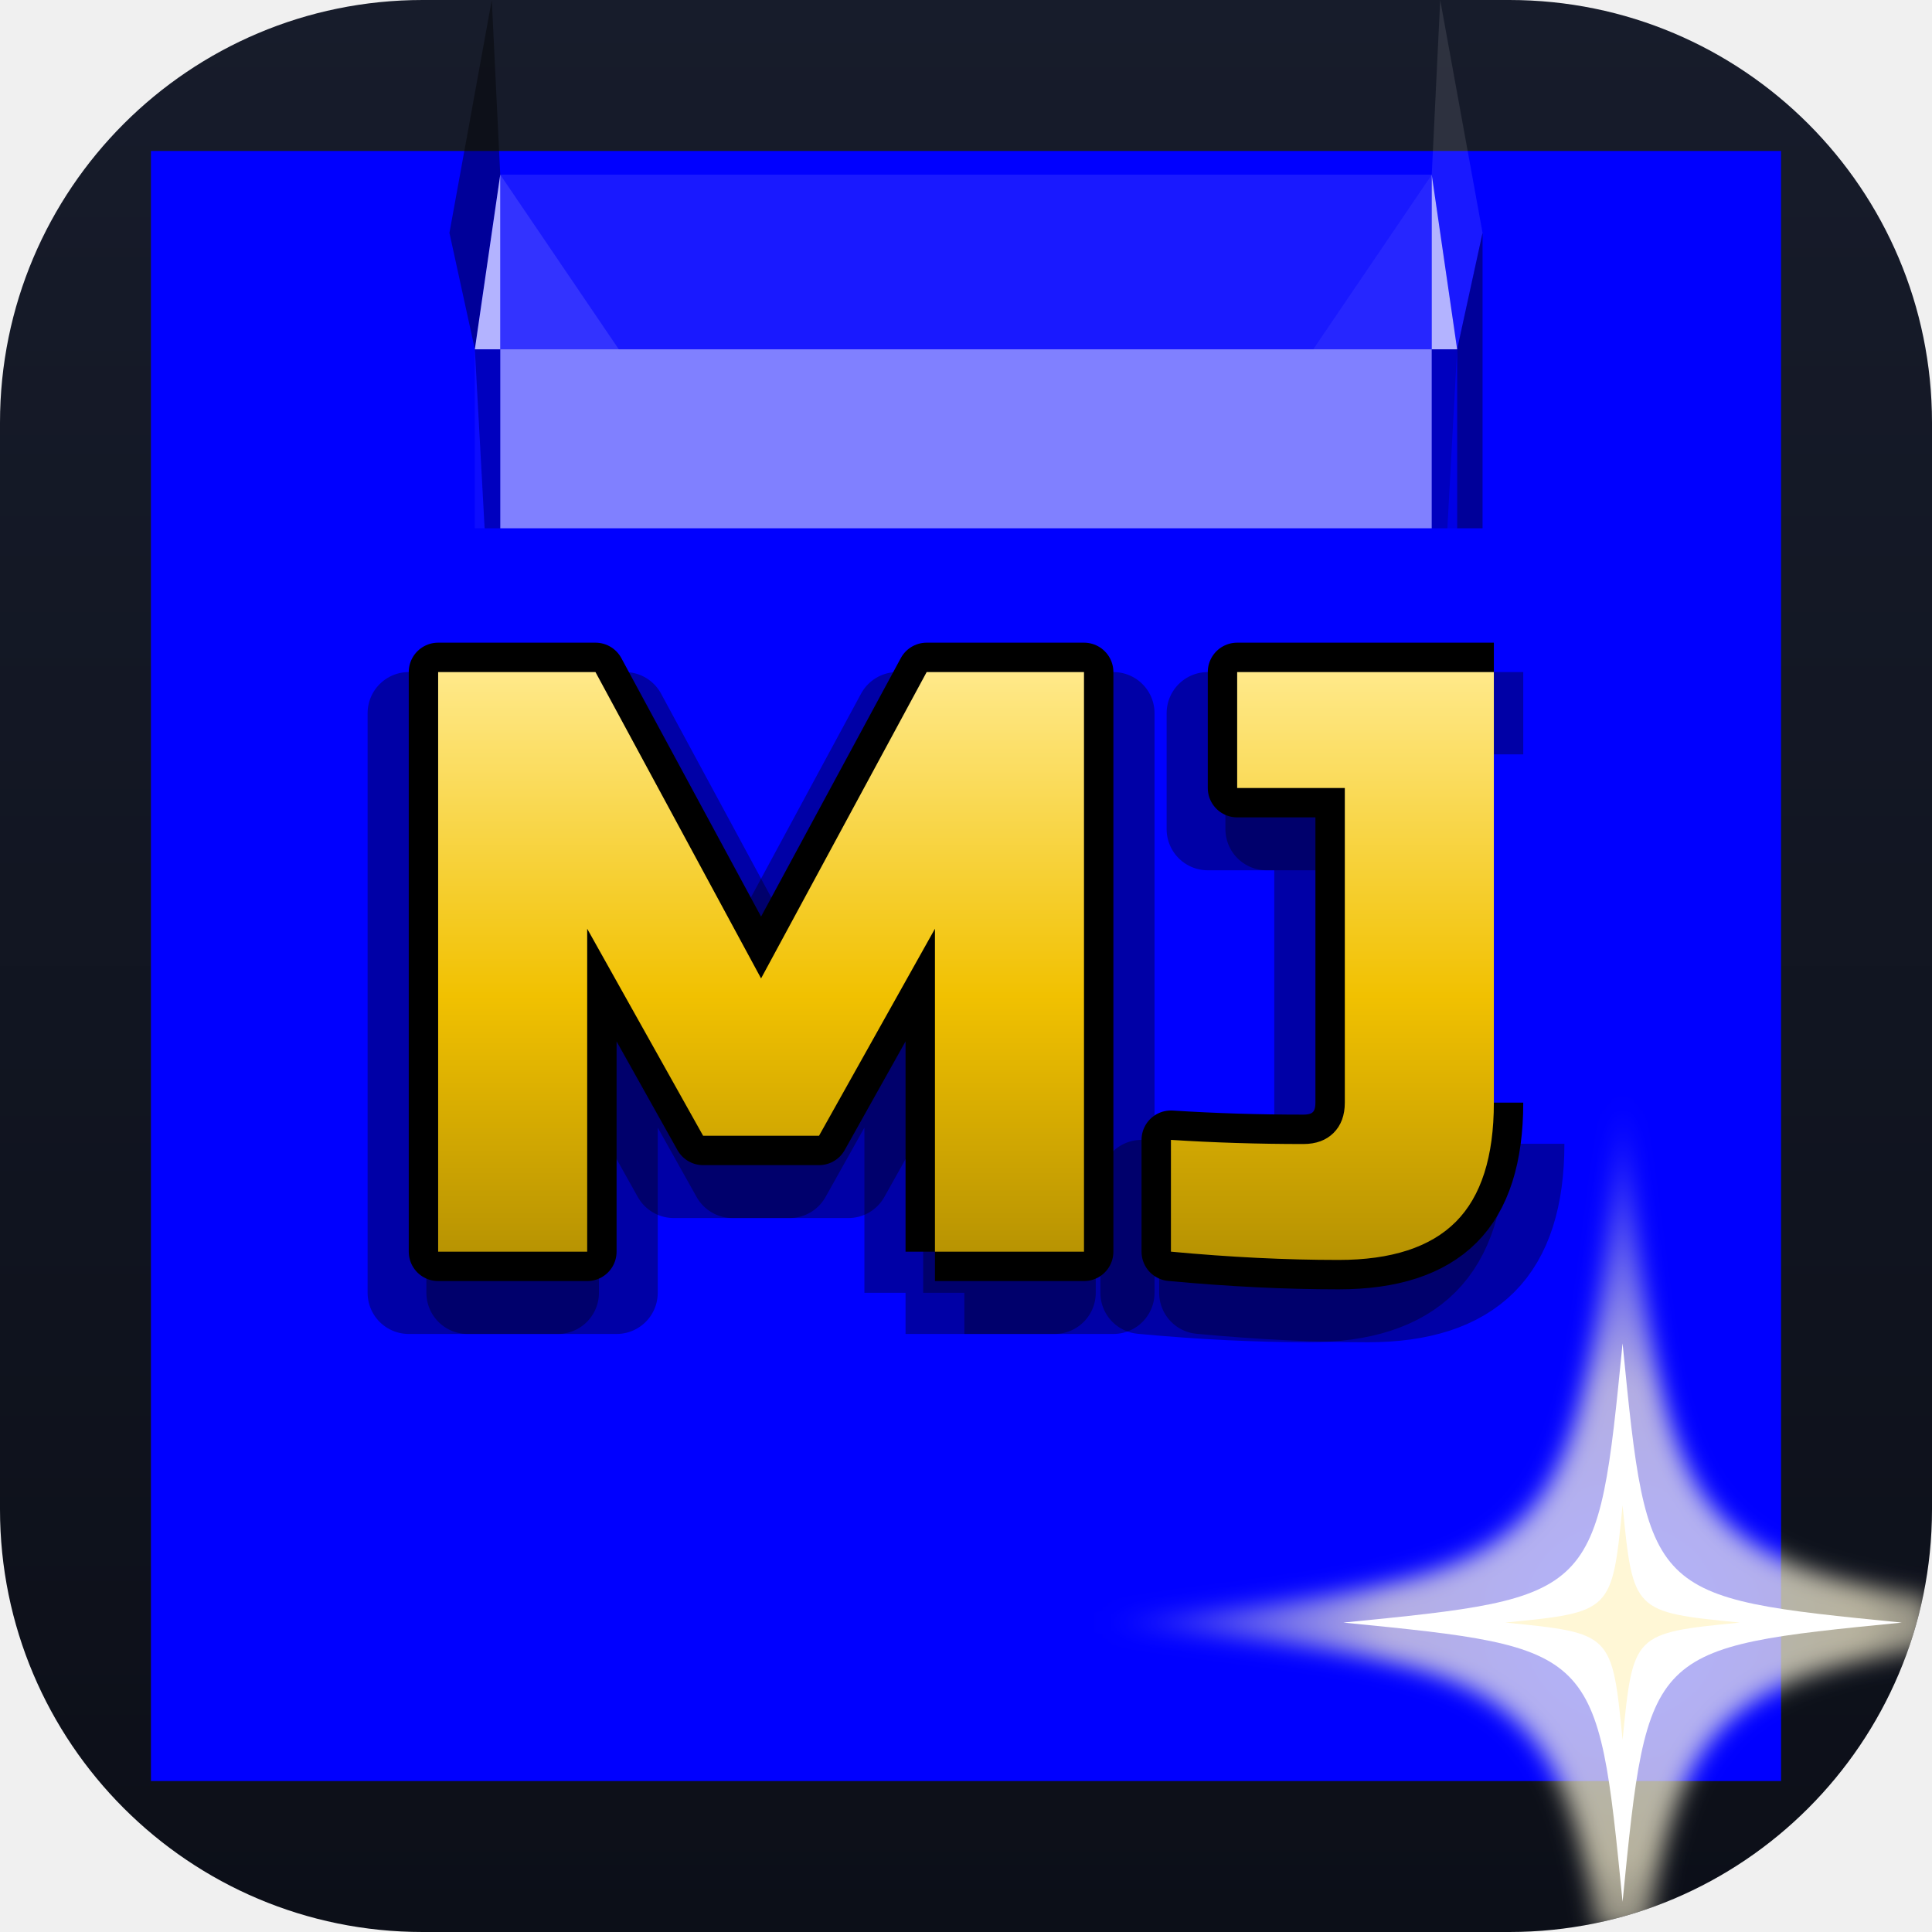
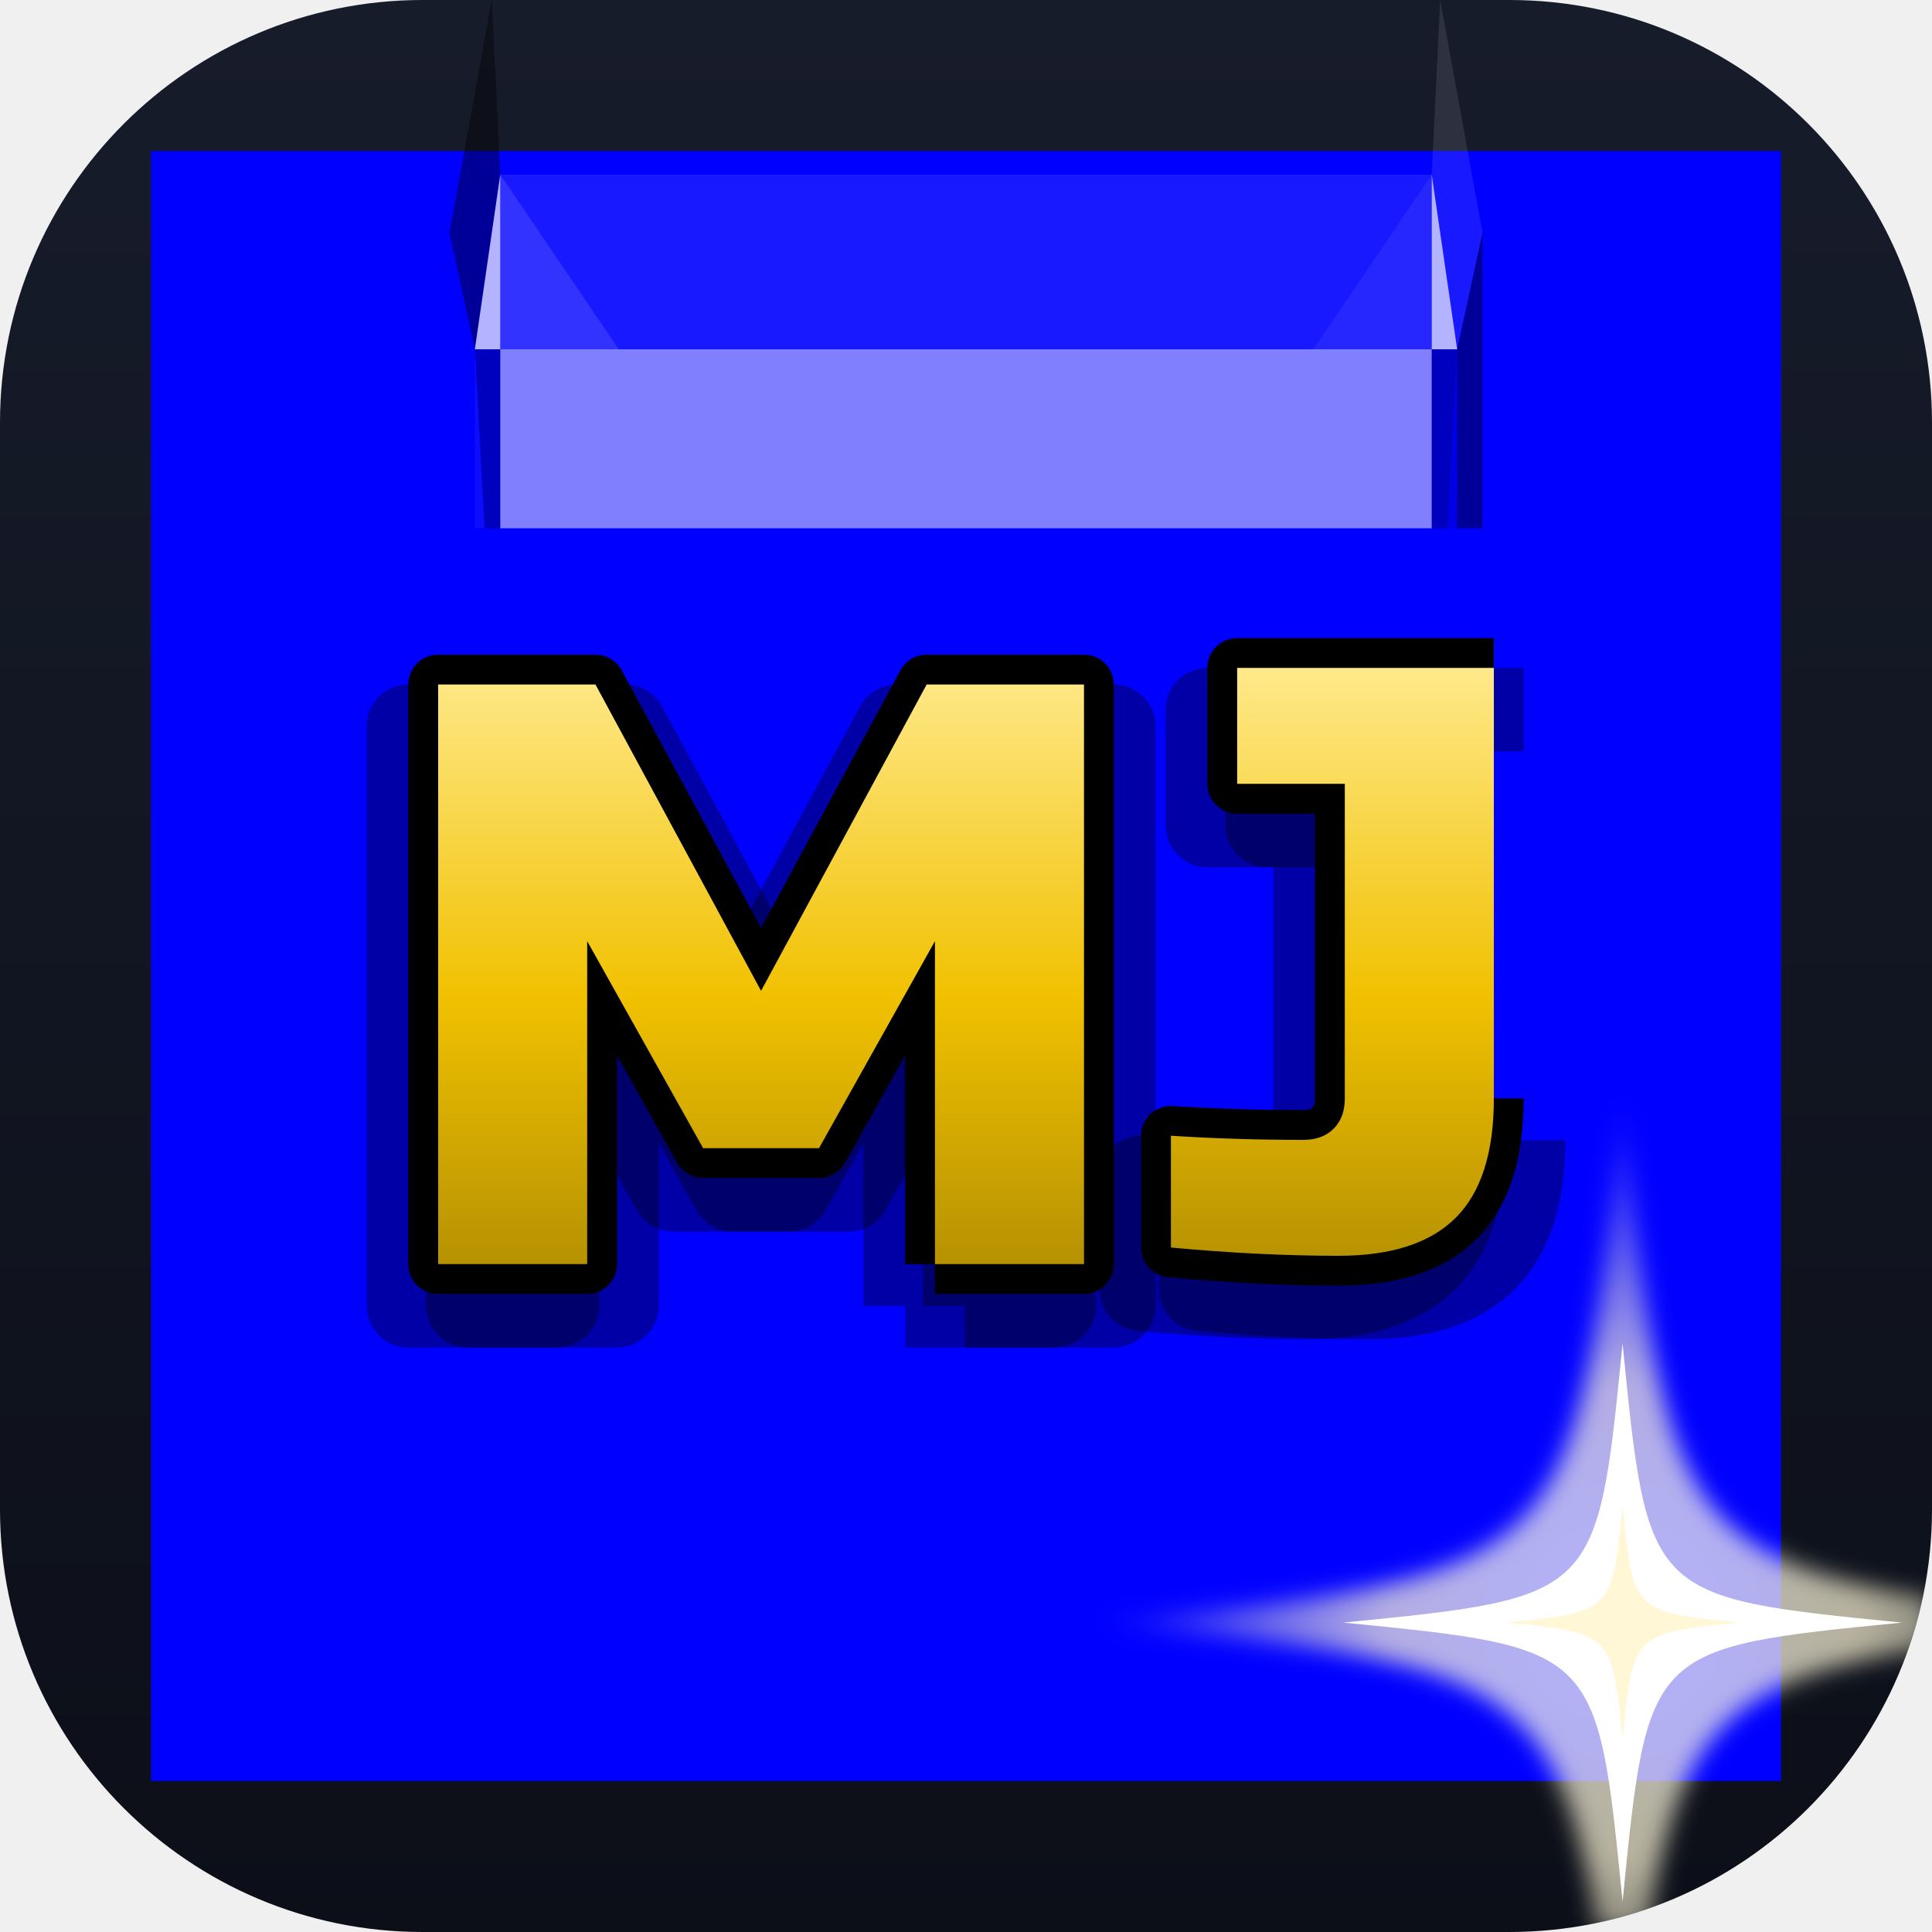
- <svg xmlns="http://www.w3.org/2000/svg" width="512" height="512" viewBox="0 0 512 512" role="img" aria-label="Blue jewel with gold MJ monogram">
+ <svg xmlns="http://www.w3.org/2000/svg" width="512" height="512" viewBox="0 0 512 512" role="img" aria-label="Blue jewel with gold MJ monogram, J dropped">
  <defs>
-     <linearGradient id="a-bg" x1="0" y1="0" x2="0" y2="1">
+     <linearGradient id="b-bg" x1="0" y1="0" x2="0" y2="1">
      <stop offset="0%" stop-color="#171c2b" />
      <stop offset="100%" stop-color="#0c0f18" />
    </linearGradient>
-     <linearGradient id="a-gold" x1="0" y1="0" x2="0" y2="1">
+     <linearGradient id="b-gold" x1="0" y1="0" x2="0" y2="1">
      <stop offset="0%" stop-color="#ffe98a" />
      <stop offset="55%" stop-color="#f1c101" />
      <stop offset="100%" stop-color="#b69202" />
    </linearGradient>
-     <radialGradient id="a-sparkle" cx="0.5" cy="0.5" r="0.5">
+     <radialGradient id="b-sparkle" cx="0.5" cy="0.5" r="0.5">
      <stop offset="0%" stop-color="#ffffff" />
      <stop offset="45%" stop-color="#fff7d6" />
      <stop offset="100%" stop-color="#fff7d6" stop-opacity="0" />
    </radialGradient>
-     <filter id="a-sparkblur" x="-80%" y="-80%" width="260%" height="260%">
+     <filter id="b-sparkblur" x="-80%" y="-80%" width="260%" height="260%">
      <feGaussianBlur stdDeviation="3" />
    </filter>
-     <clipPath id="a-frame">
+     <clipPath id="b-frame">
      <rect width="512" height="512" rx="112" />
    </clipPath>
-     <linearGradient id="a-w1">
+     <linearGradient id="b-w1">
      <stop style="stop-color:#ffffff;stop-opacity:1;" offset="0" id="stop5936" />
    </linearGradient>
-     <linearGradient id="a-w2">
+     <linearGradient id="b-w2">
      <stop style="stop-color:#ffffff;stop-opacity:1;" offset="0" id="stop5896" />
      <stop style="stop-color:#ffffff;stop-opacity:0.965;" offset="1" id="stop5898" />
    </linearGradient>
-     <linearGradient id="a-w3">
+     <linearGradient id="b-w3">
      <stop style="stop-color:#ffffff;stop-opacity:1;" offset="0" id="stop5203" />
    </linearGradient>
-     <radialGradient href="#a-w2" id="a-spark" cx="340" cy="1042.362" fx="340" fy="1042.362" r="13.846" gradientUnits="userSpaceOnUse" />
-     <filter id="a-blur" color-interpolation-filters="sRGB">
-       <feGaussianBlur stdDeviation="0.436" id="a-blurfe" />
+     <radialGradient href="#b-w2" id="b-spark" cx="340" cy="1042.362" fx="340" fy="1042.362" r="13.846" gradientUnits="userSpaceOnUse" />
+     <filter id="b-blur" color-interpolation-filters="sRGB">
+       <feGaussianBlur stdDeviation="0.436" id="b-blurfe" />
    </filter>
-     <radialGradient href="#a-w1" id="a-gloss" cx="212.5" cy="982.362" fx="212.5" fy="982.362" r="182.5" gradientTransform="matrix(1.506849,0,0,0.2191781,-15.20548,767.0499)" gradientUnits="userSpaceOnUse" />
+     <radialGradient href="#b-w1" id="b-gloss" cx="212.5" cy="982.362" fx="212.5" fy="982.362" r="182.5" gradientTransform="matrix(1.506849,0,0,0.2191781,-15.20548,767.0499)" gradientUnits="userSpaceOnUse" />
  </defs>
-   <rect width="512" height="512" rx="112" fill="url(#a-bg)" />
-   <g clip-path="url(#a-frame)">
+   <rect width="512" height="512" rx="112" fill="url(#b-bg)" />
+   <g clip-path="url(#b-frame)">
    <g>
      <g>
        <rect x="40" y="40" width="432" height="432" fill="#0000ff" />
-         <clipPath id="a-capL">
+         <clipPath id="b-capL">
          <rect x="0" y="0" width="30" height="140" />
        </clipPath>
-         <g clip-path="url(#a-capL)">
+         <g clip-path="url(#b-capL)">
          <g transform="translate(40 0) scale(3.08571 3.08571) translate(0 -912.3622)">
-             <path id="path5470" d="m 30,942.362 550,0 0,80 -550,0 z" style="opacity:0.5;fill:url(#a-gloss);fill-opacity:1;stroke:none" />
+             <path id="path5470" d="m 30,942.362 550,0 0,80 -550,0 z" style="opacity:0.5;fill:url(#b-gloss);fill-opacity:1;stroke:none" />
            <path id="path5470-1" d="m 0,932.362 25,-20 5,15 -15,15 z" style="opacity:0.4;fill:#000000;fill-opacity:1;stroke:none" />
            <path id="path5470-1-6" d="m 0,1032.362 15,-10 15,15 -5,15 z" style="opacity:0.1;fill:#ffffff;fill-opacity:1;stroke:none" />
            <path id="path5470-1-6-8" d="m 580,927.362 5,-15 25,20 -15,10 z" style="opacity:0.1;fill:#ffffff;fill-opacity:1;stroke:none" />
            <path id="path5470-1-8" d="m 580,1037.362 15,-15 15,10 -25,20 z" style="opacity:0.2;fill:#000000;fill-opacity:1;stroke:none" />
            <path id="path5470-1-8-2" d="m 30,1037.362 550,0 5,15 -560,0 z" style="opacity:0.35;fill:#000000;fill-opacity:1;stroke:none" />
            <path id="path5470-1-8-2-7" d="m 610,932.362 0,100 -15,-10 0,-80 z" style="opacity:0.4;fill:#000000;fill-opacity:1;stroke:none" />
            <path id="path5470-1-6-7" d="m 15,1022.362 15,0 0,15 z" style="opacity:0;fill:#ffffff;fill-opacity:1;stroke:none" />
            <path id="path5470-1-1" d="m 15,1022.362 15,0 0,15 z" style="opacity:0.7;fill:#ffffff;fill-opacity:1;stroke:none" />
            <path id="path5470-1-1-2" d="m 30,1037.362 0,-15 70,0 z" style="opacity:0.25;fill:#000000;fill-opacity:1;stroke:none" />
            <path id="path5470-1-1-2-6" d="m 30,1022.362 -15,0 15,-40 z" style="opacity:0.15;fill:#000000;fill-opacity:1;stroke:none" />
            <path id="path5470-1-1-2-6-0" d="m 15,942.362 15,40 0,-40 z" style="opacity:0.25;fill:#000000;fill-opacity:1;stroke:none" />
            <path id="path5470-1-1-2-6-4" d="m 30,982.362 -15,40 0,-80 z" style="opacity:0.05;fill:#ffffff;fill-opacity:1;stroke:none" />
            <path id="path5470-1-1-2-6-9" d="m 580,1022.362 15,0 -15,-40 z" style="opacity:0.1;fill:#ffffff;fill-opacity:1;stroke:none" />
            <path id="path5470-1-1-2-6-0-4" d="m 595,942.362 -15,40 0,-40 z" style="opacity:0.25;fill:#000000;fill-opacity:1;stroke:none" />
            <path id="path5470-1-1-2-6-4-6" d="m 580,982.362 15,40 0,-80 z" style="opacity:0.1;fill:#000000;fill-opacity:1;stroke:none" />
            <path id="path5470-1-1-0" d="m 15,942.362 15,0 0,-15 z" style="opacity:0.7;fill:#ffffff;fill-opacity:1;stroke:none" />
            <path id="path5470-1-1-2-3" d="m 30,927.362 0,15 70,0 z" style="opacity:0.2;fill:#ffffff;fill-opacity:1;stroke:none" />
            <path id="path5470-1-1-6" d="m 595,1022.362 -15,0 0,15 z" style="opacity:0.7;fill:#ffffff;fill-opacity:1;stroke:none" />
            <path id="path5470-1-1-2-2" d="m 580,1037.362 0,-15 -70,0 z" style="opacity:0.25;fill:#ffffff;fill-opacity:1;stroke:none" />
            <path id="path5470-1-1-6-4" d="m 595,942.362 -15,0 0,-15 z" style="opacity:0.7;fill:#ffffff;fill-opacity:1;stroke:none" />
            <path id="path5470-1-1-2-2-5" d="m 580,927.362 0,15 -70,0 z" style="opacity:0.15;fill:#ffffff;fill-opacity:1;stroke:none" />
            <path id="path5470-1-6-88" d="m 30,1037.362 70,-15 410,0 70,15 z" style="opacity:0.1;fill:#ffffff;fill-opacity:1;stroke:none" />
            <path id="path5470-1-6-88-1" d="m 30,927.362 70,15 410,0 70,-15 z" style="opacity:0.1;fill:#ffffff;fill-opacity:1;stroke:none" />
-             <path style="fill:url(#a-spark);fill-opacity:1;fill-rule:nonzero;stroke:none;filter:url(#a-blur)" id="path5836" d="m 340.118,1029.906 0.662,10.953 8.111,-7.221 -7.277,8.213 10.841,0.629 -10.953,0.662 7.221,8.111 -8.213,-7.277 -0.629,10.841 -0.662,-10.953 -8.111,7.221 7.277,-8.213 -10.841,-0.629 10.953,-0.662 -7.221,-8.111 8.213,7.277 z" transform="matrix(1.324015,0,0,1.324015,144.5979,-357.4278)" />
+             <path style="fill:url(#b-spark);fill-opacity:1;fill-rule:nonzero;stroke:none;filter:url(#b-blur)" id="path5836" d="m 340.118,1029.906 0.662,10.953 8.111,-7.221 -7.277,8.213 10.841,0.629 -10.953,0.662 7.221,8.111 -8.213,-7.277 -0.629,10.841 -0.662,-10.953 -8.111,7.221 7.277,-8.213 -10.841,-0.629 10.953,-0.662 -7.221,-8.111 8.213,7.277 z" transform="matrix(1.324015,0,0,1.324015,144.5979,-357.4278)" />
          </g>
        </g>
-         <clipPath id="a-mid">
+         <clipPath id="b-mid">
          <rect x="30" y="0" width="550" height="140" />
        </clipPath>
-         <g clip-path="url(#a-mid)">
+         <g clip-path="url(#b-mid)">
          <g transform="translate(132.5714 0) scale(0.44883 3.08571) translate(-30 -912.3622)">
-             <path id="path5470" d="m 30,942.362 550,0 0,80 -550,0 z" style="opacity:0.5;fill:url(#a-gloss);fill-opacity:1;stroke:none" />
+             <path id="path5470" d="m 30,942.362 550,0 0,80 -550,0 z" style="opacity:0.5;fill:url(#b-gloss);fill-opacity:1;stroke:none" />
            <path id="path5470-1" d="m 0,932.362 25,-20 5,15 -15,15 z" style="opacity:0.4;fill:#000000;fill-opacity:1;stroke:none" />
            <path id="path5470-1-6" d="m 0,1032.362 15,-10 15,15 -5,15 z" style="opacity:0.1;fill:#ffffff;fill-opacity:1;stroke:none" />
            <path id="path5470-1-6-8" d="m 580,927.362 5,-15 25,20 -15,10 z" style="opacity:0.1;fill:#ffffff;fill-opacity:1;stroke:none" />
            <path id="path5470-1-8" d="m 580,1037.362 15,-15 15,10 -25,20 z" style="opacity:0.2;fill:#000000;fill-opacity:1;stroke:none" />
            <path id="path5470-1-8-2" d="m 30,1037.362 550,0 5,15 -560,0 z" style="opacity:0.35;fill:#000000;fill-opacity:1;stroke:none" />
            <path id="path5470-1-8-2-7" d="m 610,932.362 0,100 -15,-10 0,-80 z" style="opacity:0.4;fill:#000000;fill-opacity:1;stroke:none" />
            <path id="path5470-1-6-7" d="m 15,1022.362 15,0 0,15 z" style="opacity:0;fill:#ffffff;fill-opacity:1;stroke:none" />
            <path id="path5470-1-1" d="m 15,1022.362 15,0 0,15 z" style="opacity:0.7;fill:#ffffff;fill-opacity:1;stroke:none" />
            <path id="path5470-1-1-2" d="m 30,1037.362 0,-15 70,0 z" style="opacity:0.25;fill:#000000;fill-opacity:1;stroke:none" />
            <path id="path5470-1-1-2-6" d="m 30,1022.362 -15,0 15,-40 z" style="opacity:0.15;fill:#000000;fill-opacity:1;stroke:none" />
            <path id="path5470-1-1-2-6-0" d="m 15,942.362 15,40 0,-40 z" style="opacity:0.25;fill:#000000;fill-opacity:1;stroke:none" />
            <path id="path5470-1-1-2-6-4" d="m 30,982.362 -15,40 0,-80 z" style="opacity:0.05;fill:#ffffff;fill-opacity:1;stroke:none" />
            <path id="path5470-1-1-2-6-9" d="m 580,1022.362 15,0 -15,-40 z" style="opacity:0.1;fill:#ffffff;fill-opacity:1;stroke:none" />
            <path id="path5470-1-1-2-6-0-4" d="m 595,942.362 -15,40 0,-40 z" style="opacity:0.25;fill:#000000;fill-opacity:1;stroke:none" />
            <path id="path5470-1-1-2-6-4-6" d="m 580,982.362 15,40 0,-80 z" style="opacity:0.1;fill:#000000;fill-opacity:1;stroke:none" />
            <path id="path5470-1-1-0" d="m 15,942.362 15,0 0,-15 z" style="opacity:0.7;fill:#ffffff;fill-opacity:1;stroke:none" />
            <path id="path5470-1-1-2-3" d="m 30,927.362 0,15 70,0 z" style="opacity:0.2;fill:#ffffff;fill-opacity:1;stroke:none" />
            <path id="path5470-1-1-6" d="m 595,1022.362 -15,0 0,15 z" style="opacity:0.7;fill:#ffffff;fill-opacity:1;stroke:none" />
            <path id="path5470-1-1-2-2" d="m 580,1037.362 0,-15 -70,0 z" style="opacity:0.25;fill:#ffffff;fill-opacity:1;stroke:none" />
            <path id="path5470-1-1-6-4" d="m 595,942.362 -15,0 0,-15 z" style="opacity:0.7;fill:#ffffff;fill-opacity:1;stroke:none" />
            <path id="path5470-1-1-2-2-5" d="m 580,927.362 0,15 -70,0 z" style="opacity:0.15;fill:#ffffff;fill-opacity:1;stroke:none" />
            <path id="path5470-1-6-88" d="m 30,1037.362 70,-15 410,0 70,15 z" style="opacity:0.1;fill:#ffffff;fill-opacity:1;stroke:none" />
            <path id="path5470-1-6-88-1" d="m 30,927.362 70,15 410,0 70,-15 z" style="opacity:0.1;fill:#ffffff;fill-opacity:1;stroke:none" />
-             <path style="fill:url(#a-spark);fill-opacity:1;fill-rule:nonzero;stroke:none;filter:url(#a-blur)" id="path5836" d="m 340.118,1029.906 0.662,10.953 8.111,-7.221 -7.277,8.213 10.841,0.629 -10.953,0.662 7.221,8.111 -8.213,-7.277 -0.629,10.841 -0.662,-10.953 -8.111,7.221 7.277,-8.213 -10.841,-0.629 10.953,-0.662 -7.221,-8.111 8.213,7.277 z" transform="matrix(1.324015,0,0,1.324015,144.5979,-357.4278)" />
+             <path style="fill:url(#b-spark);fill-opacity:1;fill-rule:nonzero;stroke:none;filter:url(#b-blur)" id="path5836" d="m 340.118,1029.906 0.662,10.953 8.111,-7.221 -7.277,8.213 10.841,0.629 -10.953,0.662 7.221,8.111 -8.213,-7.277 -0.629,10.841 -0.662,-10.953 -8.111,7.221 7.277,-8.213 -10.841,-0.629 10.953,-0.662 -7.221,-8.111 8.213,7.277 z" transform="matrix(1.324015,0,0,1.324015,144.5979,-357.4278)" />
          </g>
        </g>
-         <clipPath id="a-capR">
+         <clipPath id="b-capR">
          <rect x="580" y="0" width="30" height="140" />
        </clipPath>
-         <g clip-path="url(#a-capR)">
+         <g clip-path="url(#b-capR)">
          <g transform="translate(379.4286 0) scale(3.08571 3.08571) translate(-580 -912.3622)">
-             <path id="path5470" d="m 30,942.362 550,0 0,80 -550,0 z" style="opacity:0.5;fill:url(#a-gloss);fill-opacity:1;stroke:none" />
+             <path id="path5470" d="m 30,942.362 550,0 0,80 -550,0 z" style="opacity:0.5;fill:url(#b-gloss);fill-opacity:1;stroke:none" />
            <path id="path5470-1" d="m 0,932.362 25,-20 5,15 -15,15 z" style="opacity:0.4;fill:#000000;fill-opacity:1;stroke:none" />
            <path id="path5470-1-6" d="m 0,1032.362 15,-10 15,15 -5,15 z" style="opacity:0.1;fill:#ffffff;fill-opacity:1;stroke:none" />
            <path id="path5470-1-6-8" d="m 580,927.362 5,-15 25,20 -15,10 z" style="opacity:0.1;fill:#ffffff;fill-opacity:1;stroke:none" />
            <path id="path5470-1-8" d="m 580,1037.362 15,-15 15,10 -25,20 z" style="opacity:0.2;fill:#000000;fill-opacity:1;stroke:none" />
            <path id="path5470-1-8-2" d="m 30,1037.362 550,0 5,15 -560,0 z" style="opacity:0.35;fill:#000000;fill-opacity:1;stroke:none" />
            <path id="path5470-1-8-2-7" d="m 610,932.362 0,100 -15,-10 0,-80 z" style="opacity:0.4;fill:#000000;fill-opacity:1;stroke:none" />
            <path id="path5470-1-6-7" d="m 15,1022.362 15,0 0,15 z" style="opacity:0;fill:#ffffff;fill-opacity:1;stroke:none" />
            <path id="path5470-1-1" d="m 15,1022.362 15,0 0,15 z" style="opacity:0.7;fill:#ffffff;fill-opacity:1;stroke:none" />
            <path id="path5470-1-1-2" d="m 30,1037.362 0,-15 70,0 z" style="opacity:0.25;fill:#000000;fill-opacity:1;stroke:none" />
            <path id="path5470-1-1-2-6" d="m 30,1022.362 -15,0 15,-40 z" style="opacity:0.15;fill:#000000;fill-opacity:1;stroke:none" />
            <path id="path5470-1-1-2-6-0" d="m 15,942.362 15,40 0,-40 z" style="opacity:0.25;fill:#000000;fill-opacity:1;stroke:none" />
            <path id="path5470-1-1-2-6-4" d="m 30,982.362 -15,40 0,-80 z" style="opacity:0.05;fill:#ffffff;fill-opacity:1;stroke:none" />
            <path id="path5470-1-1-2-6-9" d="m 580,1022.362 15,0 -15,-40 z" style="opacity:0.1;fill:#ffffff;fill-opacity:1;stroke:none" />
            <path id="path5470-1-1-2-6-0-4" d="m 595,942.362 -15,40 0,-40 z" style="opacity:0.25;fill:#000000;fill-opacity:1;stroke:none" />
            <path id="path5470-1-1-2-6-4-6" d="m 580,982.362 15,40 0,-80 z" style="opacity:0.1;fill:#000000;fill-opacity:1;stroke:none" />
            <path id="path5470-1-1-0" d="m 15,942.362 15,0 0,-15 z" style="opacity:0.7;fill:#ffffff;fill-opacity:1;stroke:none" />
            <path id="path5470-1-1-2-3" d="m 30,927.362 0,15 70,0 z" style="opacity:0.2;fill:#ffffff;fill-opacity:1;stroke:none" />
            <path id="path5470-1-1-6" d="m 595,1022.362 -15,0 0,15 z" style="opacity:0.7;fill:#ffffff;fill-opacity:1;stroke:none" />
            <path id="path5470-1-1-2-2" d="m 580,1037.362 0,-15 -70,0 z" style="opacity:0.25;fill:#ffffff;fill-opacity:1;stroke:none" />
            <path id="path5470-1-1-6-4" d="m 595,942.362 -15,0 0,-15 z" style="opacity:0.7;fill:#ffffff;fill-opacity:1;stroke:none" />
            <path id="path5470-1-1-2-2-5" d="m 580,927.362 0,15 -70,0 z" style="opacity:0.15;fill:#ffffff;fill-opacity:1;stroke:none" />
            <path id="path5470-1-6-88" d="m 30,1037.362 70,-15 410,0 70,15 z" style="opacity:0.1;fill:#ffffff;fill-opacity:1;stroke:none" />
            <path id="path5470-1-6-88-1" d="m 30,927.362 70,15 410,0 70,-15 z" style="opacity:0.1;fill:#ffffff;fill-opacity:1;stroke:none" />
-             <path style="fill:url(#a-spark);fill-opacity:1;fill-rule:nonzero;stroke:none;filter:url(#a-blur)" id="path5836" d="m 340.118,1029.906 0.662,10.953 8.111,-7.221 -7.277,8.213 10.841,0.629 -10.953,0.662 7.221,8.111 -8.213,-7.277 -0.629,10.841 -0.662,-10.953 -8.111,7.221 7.277,-8.213 -10.841,-0.629 10.953,-0.662 -7.221,-8.111 8.213,7.277 z" transform="matrix(1.324015,0,0,1.324015,144.5979,-357.4278)" />
+             <path style="fill:url(#b-spark);fill-opacity:1;fill-rule:nonzero;stroke:none;filter:url(#b-blur)" id="path5836" d="m 340.118,1029.906 0.662,10.953 8.111,-7.221 -7.277,8.213 10.841,0.629 -10.953,0.662 7.221,8.111 -8.213,-7.277 -0.629,10.841 -0.662,-10.953 -8.111,7.221 7.277,-8.213 -10.841,-0.629 10.953,-0.662 -7.221,-8.111 8.213,7.277 z" transform="matrix(1.324015,0,0,1.324015,144.5979,-357.4278)" />
          </g>
        </g>
      </g>
    </g>
-     <path d="M660 0L660-390L520-140L380-140L240-390L240 0L60 0L60-700L250-700L450-330L650-700L840-700L840 0L660 0M1335-180Q1335-82 1289-36Q1243 10 1147.50 10Q1052 10 945 0L945-135Q1023-130 1105-130Q1128-130 1141.50-143.50Q1155-157 1155-180L1155-560L1025-560L1025-700L1335-700" transform="translate(256 256) scale(0.21943) translate(-697.5 345) translate(35.5 49.7)" fill="none" stroke="#000000" stroke-width="99.4" stroke-linejoin="round" opacity="0.35" />
-     <path d="M660 0L660-390L520-140L380-140L240-390L240 0L60 0L60-700L250-700L450-330L650-700L840-700L840 0L660 0M1335-180Q1335-82 1289-36Q1243 10 1147.50 10Q1052 10 945 0L945-135Q1023-130 1105-130Q1128-130 1141.50-143.50Q1155-157 1155-180L1155-560L1025-560L1025-700L1335-700" transform="translate(256 256) scale(0.21943) translate(-697.5 345) translate(-35.5 49.7)" fill="none" stroke="#000000" stroke-width="99.4" stroke-linejoin="round" opacity="0.35" />
-     <path d="M660 0L660-390L520-140L380-140L240-390L240 0L60 0L60-700L250-700L450-330L650-700L840-700L840 0L660 0M1335-180Q1335-82 1289-36Q1243 10 1147.50 10Q1052 10 945 0L945-135Q1023-130 1105-130Q1128-130 1141.50-143.50Q1155-157 1155-180L1155-560L1025-560L1025-700L1335-700" transform="translate(256 256) scale(0.21943) translate(-697.5 345)" fill="none" stroke="#000000" stroke-width="71.0" stroke-linejoin="round" />
-     <path d="M660 0L660-390L520-140L380-140L240-390L240 0L60 0L60-700L250-700L450-330L650-700L840-700L840 0L660 0M1335-180Q1335-82 1289-36Q1243 10 1147.50 10Q1052 10 945 0L945-135Q1023-130 1105-130Q1128-130 1141.50-143.50Q1155-157 1155-180L1155-560L1025-560L1025-700L1335-700" transform="translate(256 256) scale(0.21943) translate(-697.5 345)" fill="url(#a-gold)" />
+     <path d="M660 0L660-390L520-140L380-140L240-390L240 0L60 0L60-700L250-700L450-330L650-700L840-700L840 0L660 0M1335-200Q1335-102 1289-56Q1243-10 1147.50-10Q1052-10 945-20L945-155Q1023-150 1105-150Q1128-150 1141.50-163.50Q1155-177 1155-200L1155-580L1025-580L1025-720L1335-720" transform="translate(256 256) scale(0.21943) translate(-697.5 360) translate(36 50.4)" fill="none" stroke="#000000" stroke-width="100.8" stroke-linejoin="round" opacity="0.35" />
+     <path d="M660 0L660-390L520-140L380-140L240-390L240 0L60 0L60-700L250-700L450-330L650-700L840-700L840 0L660 0M1335-200Q1335-102 1289-56Q1243-10 1147.50-10Q1052-10 945-20L945-155Q1023-150 1105-150Q1128-150 1141.50-163.50Q1155-177 1155-200L1155-580L1025-580L1025-720L1335-720" transform="translate(256 256) scale(0.21943) translate(-697.5 360) translate(-36 50.4)" fill="none" stroke="#000000" stroke-width="100.8" stroke-linejoin="round" opacity="0.35" />
+     <path d="M660 0L660-390L520-140L380-140L240-390L240 0L60 0L60-700L250-700L450-330L650-700L840-700L840 0L660 0M1335-200Q1335-102 1289-56Q1243-10 1147.50-10Q1052-10 945-20L945-155Q1023-150 1105-150Q1128-150 1141.50-163.50Q1155-177 1155-200L1155-580L1025-580L1025-720L1335-720" transform="translate(256 256) scale(0.21943) translate(-697.5 360)" fill="none" stroke="#000000" stroke-width="72.0" stroke-linejoin="round" />
+     <path d="M660 0L660-390L520-140L380-140L240-390L240 0L60 0L60-700L250-700L450-330L650-700L840-700L840 0L660 0M1335-200Q1335-102 1289-56Q1243-10 1147.50-10Q1052-10 945-20L945-155Q1023-150 1105-150Q1128-150 1141.50-163.50Q1155-177 1155-200L1155-580L1025-580L1025-720L1335-720" transform="translate(256 256) scale(0.21943) translate(-697.5 360)" fill="url(#b-gold)" />
    <g transform="translate(430 430)" opacity="1">
-       <path d="M 0 -140.6 C 12.654 -12.654 12.654 -12.654 140.6 0 C 12.654 12.654 12.654 12.654 0 140.6 C -12.654 12.654 -12.654 12.654 -140.6 0 C -12.654 -12.654 -12.654 -12.654 0 -140.6 Z" fill="url(#a-sparkle)" filter="url(#a-sparkblur)" opacity="0.7" />
+       <path d="M 0 -140.6 C 12.654 -12.654 12.654 -12.654 140.6 0 C 12.654 12.654 12.654 12.654 0 140.6 C -12.654 12.654 -12.654 12.654 -140.6 0 C -12.654 -12.654 -12.654 -12.654 0 -140.6 Z" fill="url(#b-sparkle)" filter="url(#b-sparkblur)" opacity="0.7" />
      <path d="M 0 -74 C 6.66 -6.66 6.66 -6.66 74 0 C 6.66 6.66 6.66 6.66 0 74 C -6.66 6.66 -6.66 6.66 -74 0 C -6.66 -6.66 -6.66 -6.66 0 -74 Z" fill="#ffffff" />
      <path d="M 0 -31.08 C 2.797 -2.797 2.797 -2.797 31.08 0 C 2.797 2.797 2.797 2.797 0 31.08 C -2.797 2.797 -2.797 2.797 -31.08 0 C -2.797 -2.797 -2.797 -2.797 0 -31.08 Z" fill="#fff7d6" />
    </g>
  </g>
</svg>
